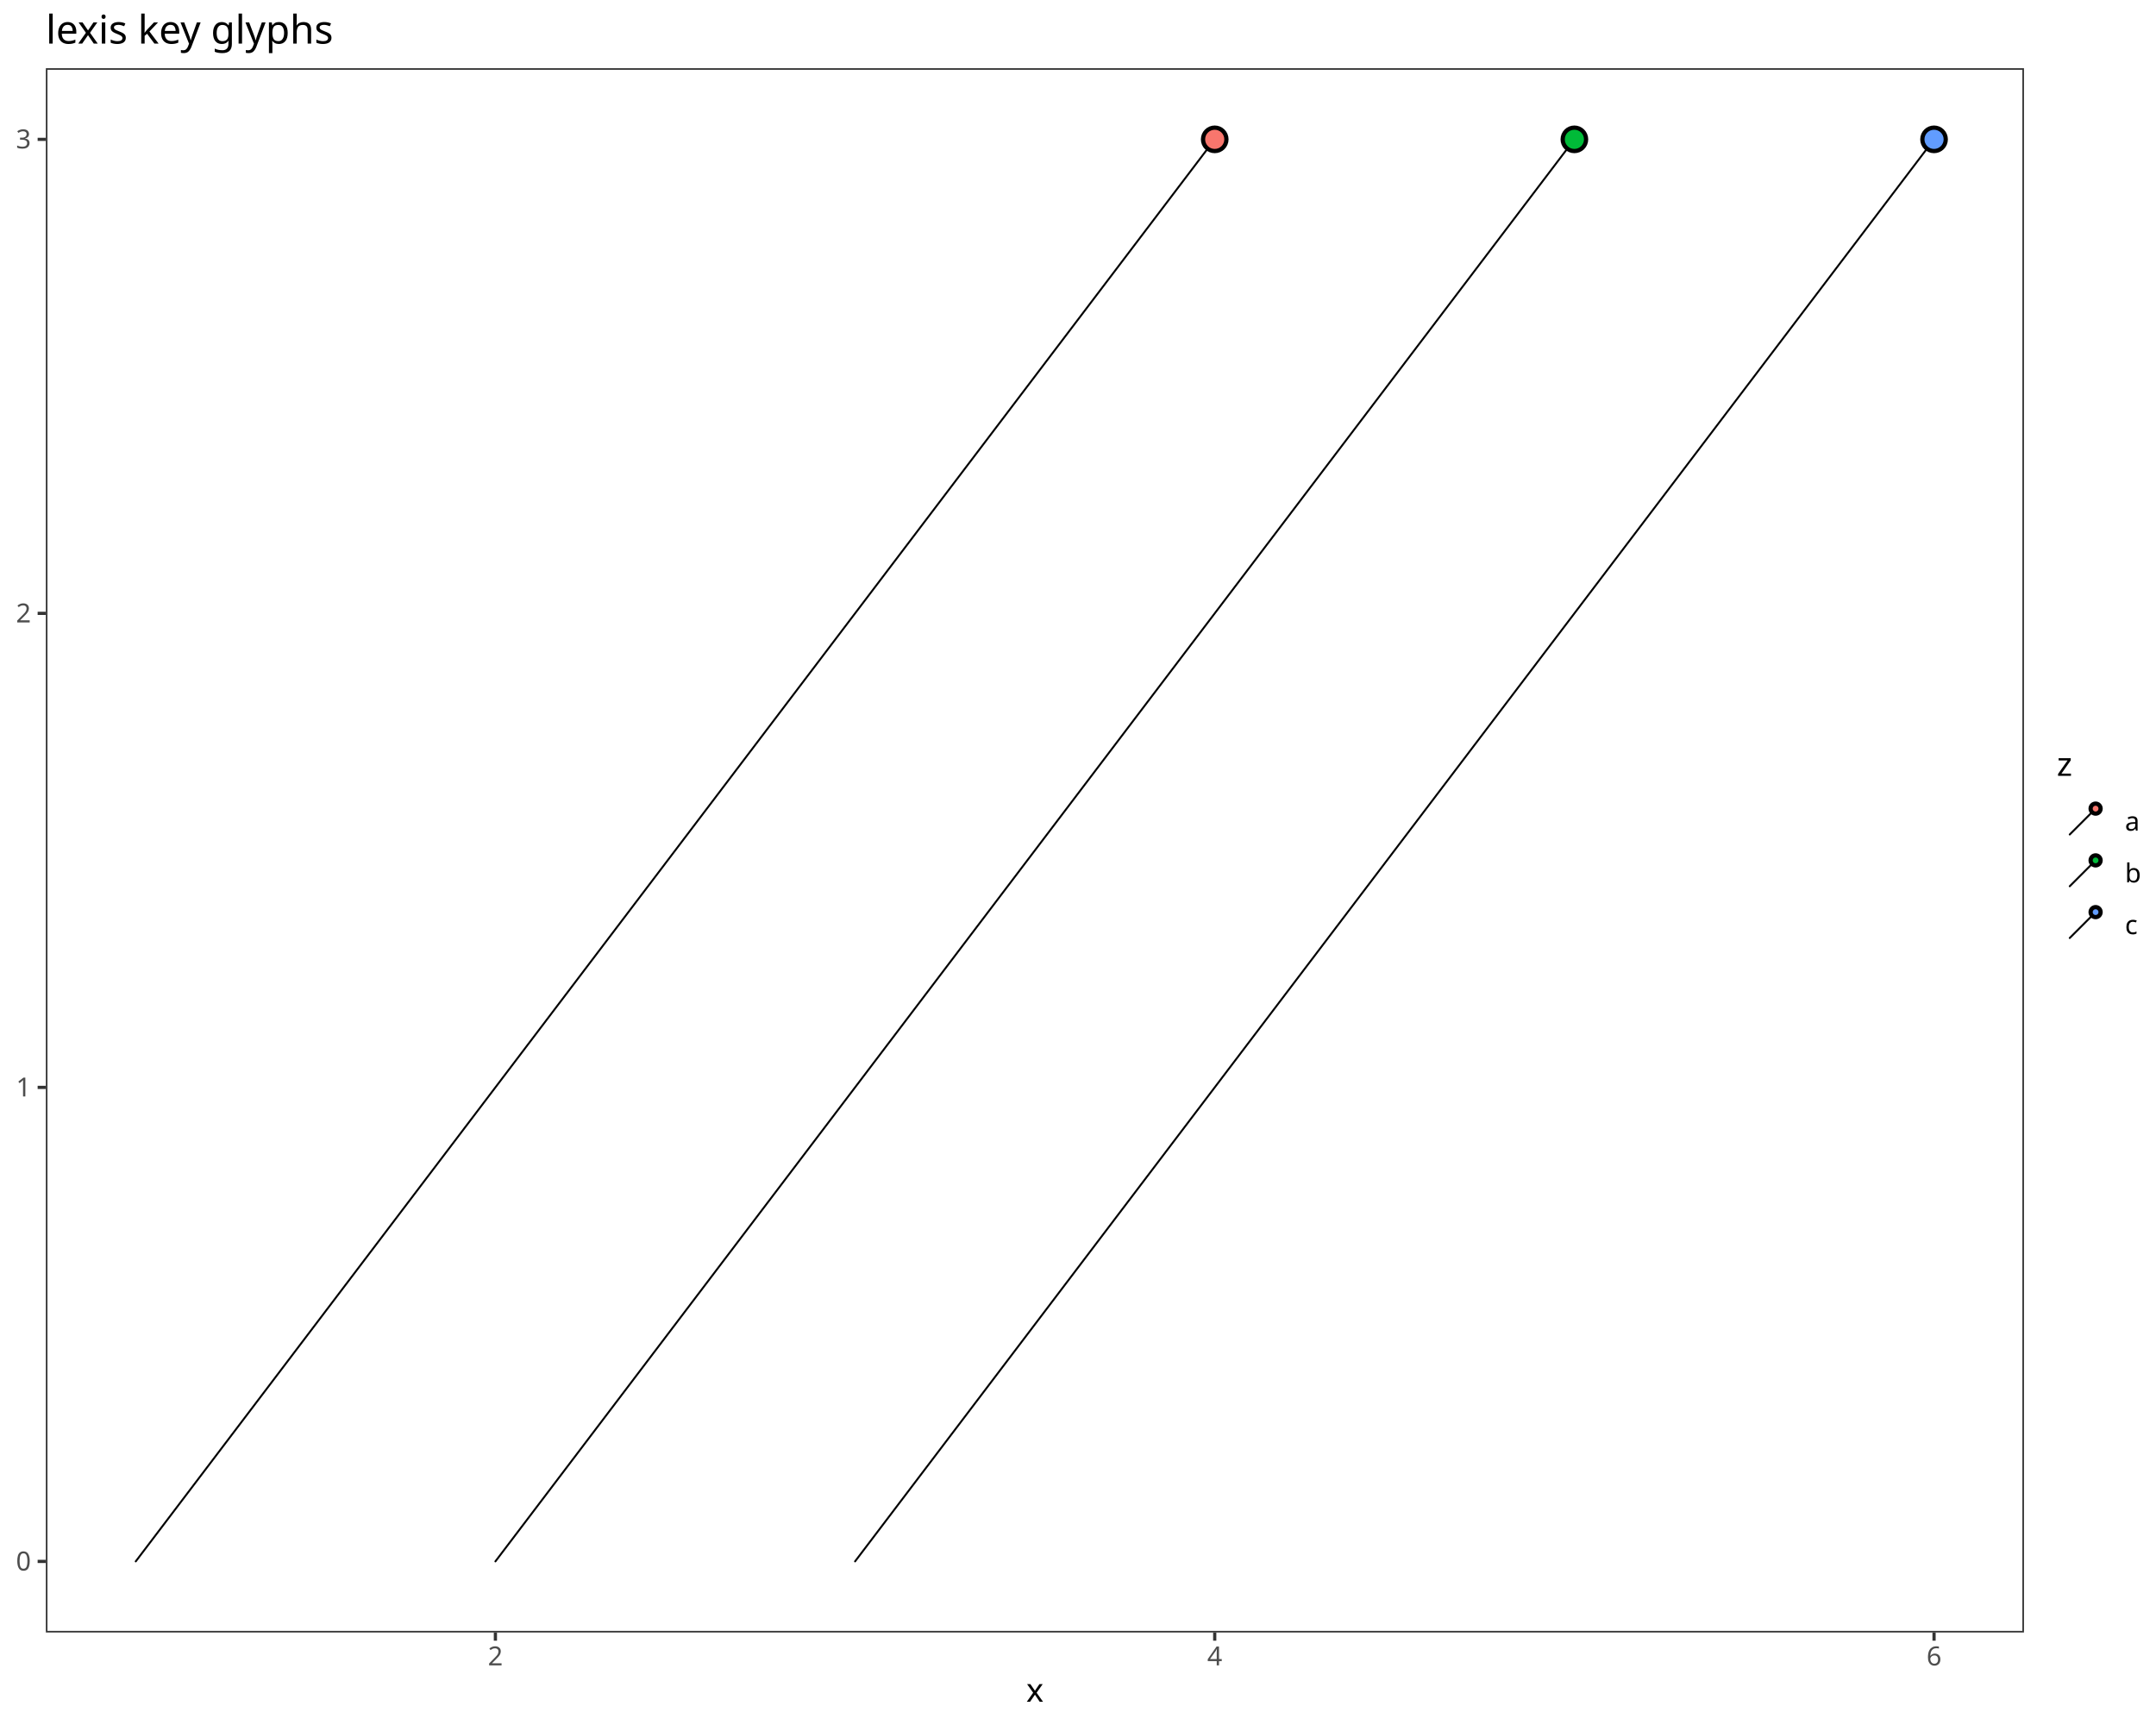
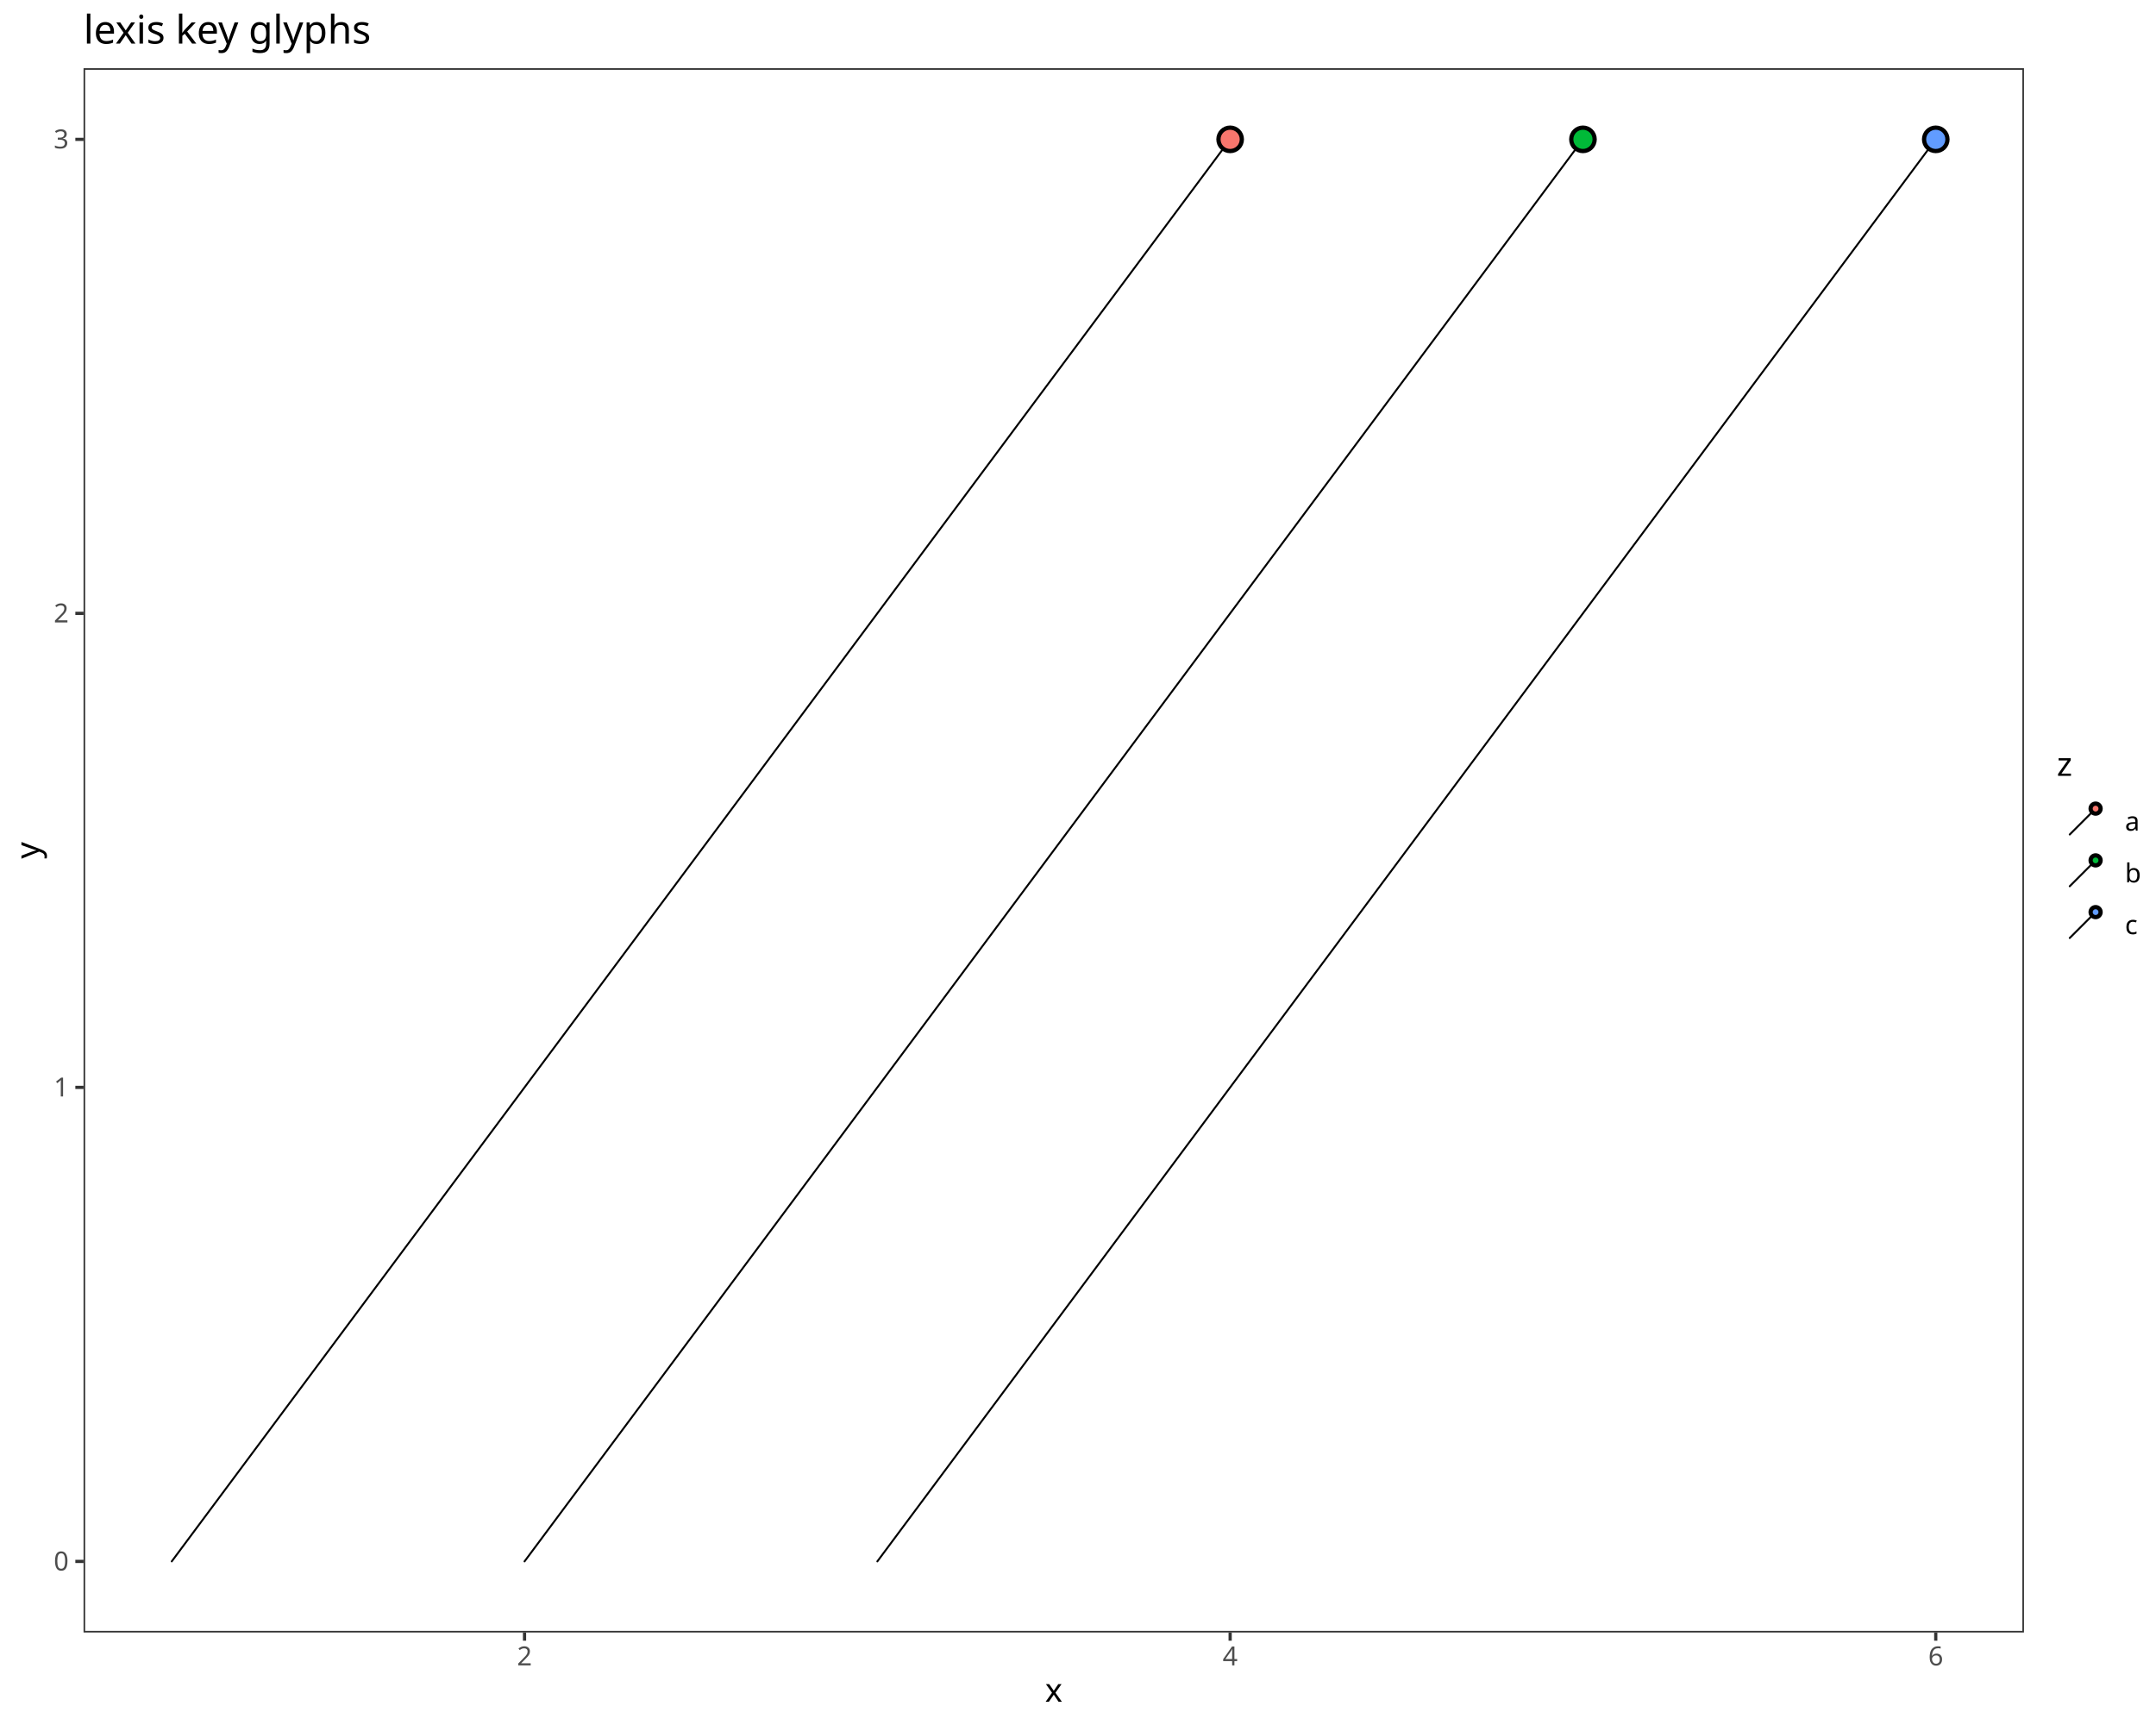
<svg xmlns="http://www.w3.org/2000/svg" class="svglite" data-engine-version="2.0" width="720.00pt" height="576.00pt" viewBox="0 0 720.00 576.00">
  <defs>
    <style type="text/css">
    .svglite line, .svglite polyline, .svglite polygon, .svglite path, .svglite rect, .svglite circle {
      fill: none;
      stroke: #000000;
      stroke-linecap: round;
      stroke-linejoin: round;
      stroke-miterlimit: 10.00;
    }
  </style>
  </defs>
  <rect width="100%" height="100%" style="stroke: none; fill: #FFFFFF;" />
  <defs>
    <clipPath id="cpMC4wMHw3MjAuMDB8MC4wMHw1NzYuMDA=">
      <rect x="0.00" y="0.00" width="720.00" height="576.00" />
    </clipPath>
  </defs>
  <g clip-path="url(#cpMC4wMHw3MjAuMDB8MC4wMHw1NzYuMDA=)">
    <rect x="0.00" y="0.00" width="720.00" height="576.00" style="stroke-width: 1.07; stroke: #FFFFFF; fill: #FFFFFF;" />
  </g>
  <defs>
-     <clipPath id="cpMTUuMzF8Njc1LjkxfDIyLjc4fDU0NS4xMQ==">
-       <rect x="15.31" y="22.78" width="660.60" height="522.33" />
+     <clipPath id="cpMjcuOTB8Njc1LjkxfDIyLjc4fDU0NS4xMQ==">
+       <rect x="27.90" y="22.78" width="648.01" height="522.33" />
    </clipPath>
  </defs>
-   <g clip-path="url(#cpMTUuMzF8Njc1LjkxfDIyLjc4fDU0NS4xMQ==)">
-     <rect x="15.31" y="22.78" width="660.60" height="522.33" style="stroke-width: 1.07; stroke: none; fill: #FFFFFF;" />
-     <line x1="45.33" y1="521.37" x2="405.66" y2="46.53" style="stroke-width: 0.64;" />
-     <circle cx="405.66" cy="46.53" r="3.91" style="stroke-width: 1.42; fill: #F8766D;" />
-     <line x1="165.44" y1="521.37" x2="525.77" y2="46.53" style="stroke-width: 0.64;" />
-     <circle cx="525.77" cy="46.53" r="3.91" style="stroke-width: 1.42; fill: #00BA38;" />
-     <line x1="285.55" y1="521.37" x2="645.88" y2="46.53" style="stroke-width: 0.64;" />
-     <circle cx="645.88" cy="46.53" r="3.91" style="stroke-width: 1.42; fill: #619CFF;" />
-     <rect x="15.31" y="22.78" width="660.60" height="522.33" style="stroke-width: 1.07; stroke: #333333;" />
+   <g clip-path="url(#cpMjcuOTB8Njc1LjkxfDIyLjc4fDU0NS4xMQ==)">
+     <rect x="27.90" y="22.78" width="648.01" height="522.33" style="stroke-width: 1.07; stroke: none; fill: #FFFFFF;" />
+     <line x1="57.35" y1="521.37" x2="410.81" y2="46.53" style="stroke-width: 0.64;" />
+     <circle cx="410.81" cy="46.53" r="3.91" style="stroke-width: 1.42; fill: #F8766D;" />
+     <line x1="175.17" y1="521.37" x2="528.63" y2="46.53" style="stroke-width: 0.64;" />
+     <circle cx="528.63" cy="46.53" r="3.91" style="stroke-width: 1.42; fill: #00BA38;" />
+     <line x1="292.99" y1="521.37" x2="646.45" y2="46.53" style="stroke-width: 0.64;" />
+     <circle cx="646.45" cy="46.53" r="3.91" style="stroke-width: 1.42; fill: #619CFF;" />
+     <rect x="27.90" y="22.78" width="648.01" height="522.33" style="stroke-width: 1.07; stroke: #333333;" />
  </g>
  <g clip-path="url(#cpMC4wMHw3MjAuMDB8MC4wMHw1NzYuMDA=)">
-     <text x="10.37" y="524.40" text-anchor="end" style="font-size: 8.80px; fill: #4D4D4D; font-family: sans;" textLength="4.89px" lengthAdjust="spacingAndGlyphs">0</text>
-     <text x="10.37" y="366.12" text-anchor="end" style="font-size: 8.80px; fill: #4D4D4D; font-family: sans;" textLength="4.89px" lengthAdjust="spacingAndGlyphs">1</text>
-     <text x="10.37" y="207.84" text-anchor="end" style="font-size: 8.80px; fill: #4D4D4D; font-family: sans;" textLength="4.89px" lengthAdjust="spacingAndGlyphs">2</text>
-     <text x="10.37" y="49.55" text-anchor="end" style="font-size: 8.80px; fill: #4D4D4D; font-family: sans;" textLength="4.89px" lengthAdjust="spacingAndGlyphs">3</text>
-     <polyline points="12.57,521.37 15.31,521.37 " style="stroke-width: 1.07; stroke: #333333; stroke-linecap: butt;" />
-     <polyline points="12.57,363.09 15.31,363.09 " style="stroke-width: 1.07; stroke: #333333; stroke-linecap: butt;" />
-     <polyline points="12.57,204.81 15.31,204.81 " style="stroke-width: 1.07; stroke: #333333; stroke-linecap: butt;" />
-     <polyline points="12.57,46.53 15.31,46.53 " style="stroke-width: 1.07; stroke: #333333; stroke-linecap: butt;" />
-     <polyline points="165.44,547.85 165.44,545.11 " style="stroke-width: 1.07; stroke: #333333; stroke-linecap: butt;" />
-     <polyline points="405.66,547.85 405.66,545.11 " style="stroke-width: 1.07; stroke: #333333; stroke-linecap: butt;" />
-     <polyline points="645.88,547.85 645.88,545.11 " style="stroke-width: 1.07; stroke: #333333; stroke-linecap: butt;" />
-     <text x="165.44" y="556.10" text-anchor="middle" style="font-size: 8.80px; fill: #4D4D4D; font-family: sans;" textLength="4.89px" lengthAdjust="spacingAndGlyphs">2</text>
-     <text x="405.66" y="556.10" text-anchor="middle" style="font-size: 8.80px; fill: #4D4D4D; font-family: sans;" textLength="4.89px" lengthAdjust="spacingAndGlyphs">4</text>
-     <text x="645.88" y="556.10" text-anchor="middle" style="font-size: 8.80px; fill: #4D4D4D; font-family: sans;" textLength="4.89px" lengthAdjust="spacingAndGlyphs">6</text>
-     <text x="345.61" y="568.24" text-anchor="middle" style="font-size: 11.00px; font-family: sans;" textLength="5.50px" lengthAdjust="spacingAndGlyphs">x</text>
+     <text x="22.97" y="524.40" text-anchor="end" style="font-size: 8.80px; fill: #4D4D4D; font-family: sans;" textLength="4.89px" lengthAdjust="spacingAndGlyphs">0</text>
+     <text x="22.97" y="366.12" text-anchor="end" style="font-size: 8.80px; fill: #4D4D4D; font-family: sans;" textLength="4.89px" lengthAdjust="spacingAndGlyphs">1</text>
+     <text x="22.97" y="207.84" text-anchor="end" style="font-size: 8.80px; fill: #4D4D4D; font-family: sans;" textLength="4.89px" lengthAdjust="spacingAndGlyphs">2</text>
+     <text x="22.97" y="49.55" text-anchor="end" style="font-size: 8.80px; fill: #4D4D4D; font-family: sans;" textLength="4.89px" lengthAdjust="spacingAndGlyphs">3</text>
+     <polyline points="25.16,521.37 27.90,521.37 " style="stroke-width: 1.07; stroke: #333333; stroke-linecap: butt;" />
+     <polyline points="25.16,363.09 27.90,363.09 " style="stroke-width: 1.07; stroke: #333333; stroke-linecap: butt;" />
+     <polyline points="25.16,204.81 27.90,204.81 " style="stroke-width: 1.07; stroke: #333333; stroke-linecap: butt;" />
+     <polyline points="25.16,46.53 27.90,46.53 " style="stroke-width: 1.07; stroke: #333333; stroke-linecap: butt;" />
+     <polyline points="175.17,547.85 175.17,545.11 " style="stroke-width: 1.07; stroke: #333333; stroke-linecap: butt;" />
+     <polyline points="410.81,547.85 410.81,545.11 " style="stroke-width: 1.07; stroke: #333333; stroke-linecap: butt;" />
+     <polyline points="646.45,547.85 646.45,545.11 " style="stroke-width: 1.07; stroke: #333333; stroke-linecap: butt;" />
+     <text x="175.17" y="556.10" text-anchor="middle" style="font-size: 8.80px; fill: #4D4D4D; font-family: sans;" textLength="4.89px" lengthAdjust="spacingAndGlyphs">2</text>
+     <text x="410.81" y="556.10" text-anchor="middle" style="font-size: 8.80px; fill: #4D4D4D; font-family: sans;" textLength="4.89px" lengthAdjust="spacingAndGlyphs">4</text>
+     <text x="646.45" y="556.10" text-anchor="middle" style="font-size: 8.80px; fill: #4D4D4D; font-family: sans;" textLength="4.89px" lengthAdjust="spacingAndGlyphs">6</text>
+     <text x="351.90" y="568.24" text-anchor="middle" style="font-size: 11.00px; font-family: sans;" textLength="5.50px" lengthAdjust="spacingAndGlyphs">x</text>
+     <text transform="translate(13.05,283.95) rotate(-90)" text-anchor="middle" style="font-size: 11.00px; font-family: sans;" textLength="5.50px" lengthAdjust="spacingAndGlyphs">y</text>
    <rect x="686.87" y="250.36" width="27.65" height="67.17" style="stroke-width: 1.07; stroke: none; fill: #FFFFFF;" />
    <text x="686.87" y="259.07" style="font-size: 11.00px; font-family: sans;" textLength="5.50px" lengthAdjust="spacingAndGlyphs">z</text>
    <rect x="686.87" y="265.69" width="17.28" height="17.28" style="stroke-width: 1.07; stroke: none; fill: #FFFFFF;" />
    <line x1="691.19" y1="278.65" x2="699.83" y2="270.01" style="stroke-width: 0.64;" />
    <circle cx="699.83" cy="270.01" r="1.67" style="stroke-width: 1.42; fill: #F8766D;" />
    <rect x="686.87" y="282.97" width="17.28" height="17.28" style="stroke-width: 1.07; stroke: none; fill: #FFFFFF;" />
    <line x1="691.19" y1="295.93" x2="699.83" y2="287.29" style="stroke-width: 0.64;" />
    <circle cx="699.83" cy="287.29" r="1.67" style="stroke-width: 1.42; fill: #00BA38;" />
    <rect x="686.87" y="300.25" width="17.28" height="17.28" style="stroke-width: 1.07; stroke: none; fill: #FFFFFF;" />
    <line x1="691.19" y1="313.21" x2="699.83" y2="304.57" style="stroke-width: 0.64;" />
    <circle cx="699.83" cy="304.57" r="1.67" style="stroke-width: 1.42; fill: #619CFF;" />
    <text x="709.63" y="277.36" style="font-size: 8.80px; font-family: sans;" textLength="4.89px" lengthAdjust="spacingAndGlyphs">a</text>
    <text x="709.63" y="294.64" style="font-size: 8.80px; font-family: sans;" textLength="4.89px" lengthAdjust="spacingAndGlyphs">b</text>
    <text x="709.63" y="311.92" style="font-size: 8.80px; font-family: sans;" textLength="4.40px" lengthAdjust="spacingAndGlyphs">c</text>
-     <text x="15.31" y="14.56" style="font-size: 13.20px; font-family: sans;" textLength="92.47px" lengthAdjust="spacingAndGlyphs">lexis key glyphs</text>
+     <text x="27.90" y="14.56" style="font-size: 13.20px; font-family: sans;" textLength="92.47px" lengthAdjust="spacingAndGlyphs">lexis key glyphs</text>
  </g>
</svg>
